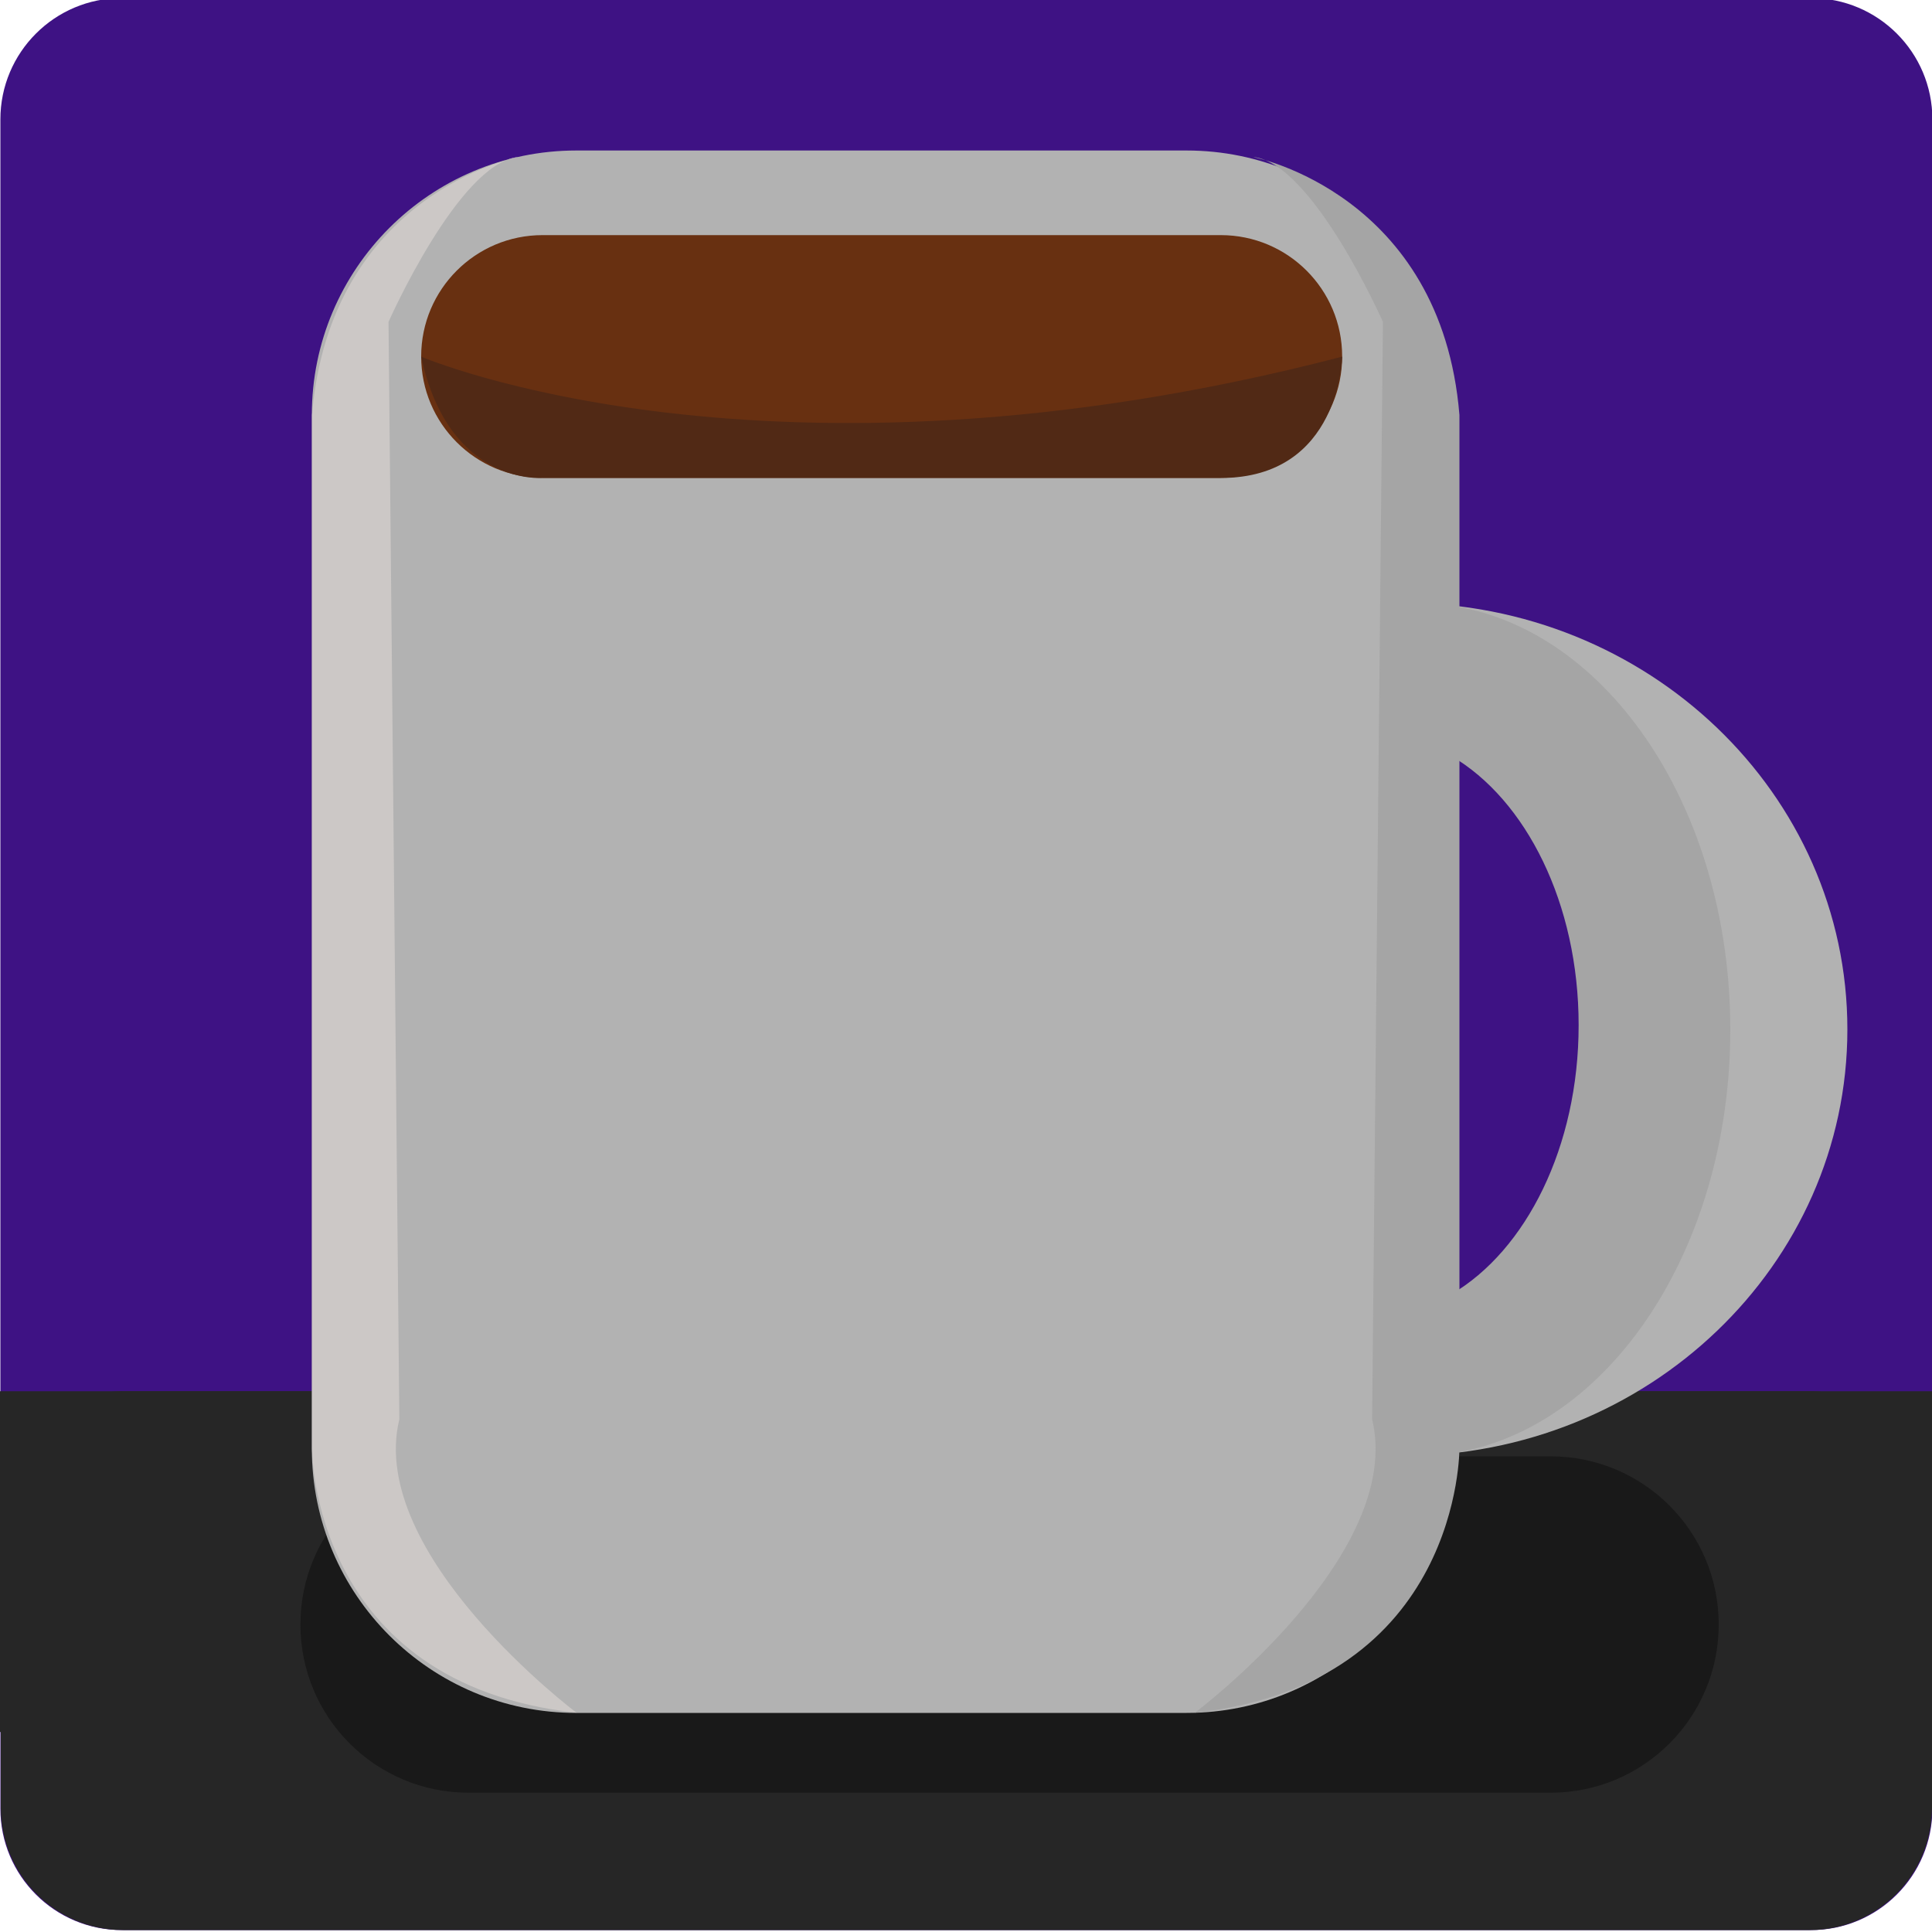
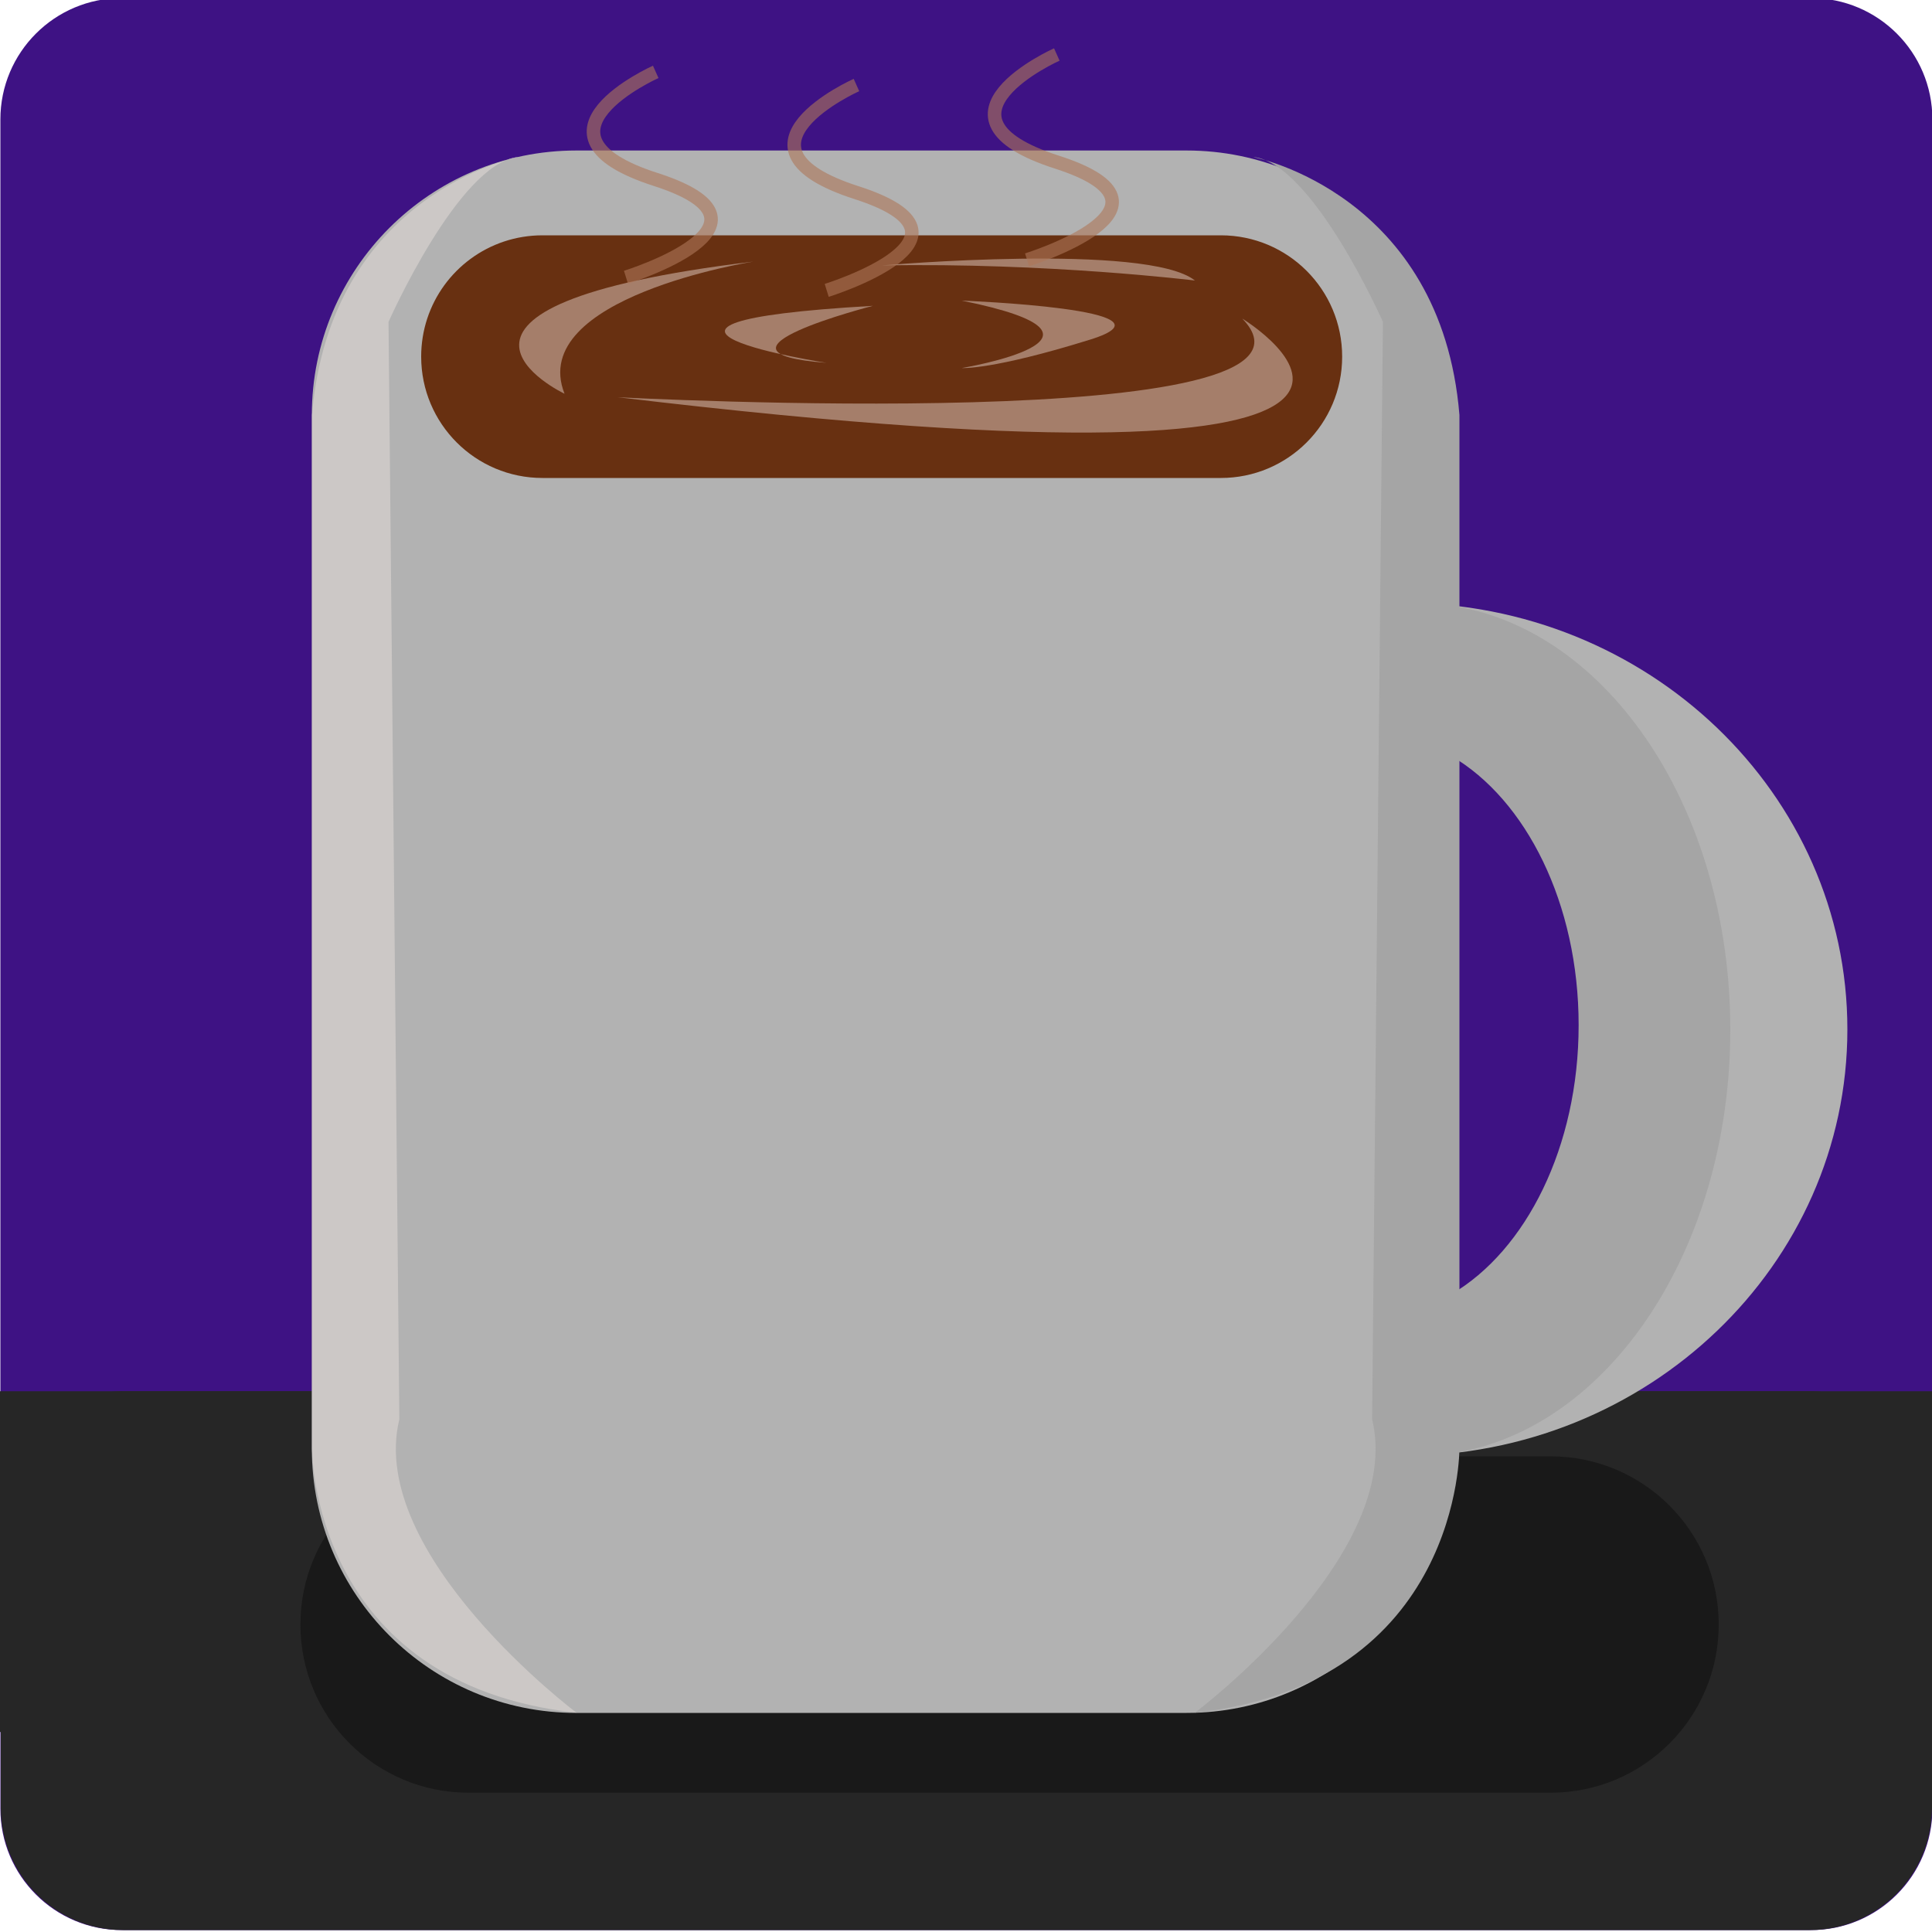
<svg xmlns="http://www.w3.org/2000/svg" id="icon_3" data-name="icon 3" viewBox="0 0 100 100">
  <defs>
    <style>
      .cls-1 {
        fill: #a5a5a5;
      }

      .cls-2 {
        fill: #ccc8c6;
      }

      .cls-3 {
+         fill: #a57e6a;
+       }
+ 
+       .cls-4 {
        fill: #262626;
      }

-       .cls-4 {
+       .cls-5 {
        fill: #3e1284;
      }

-       .cls-5 {
+       .cls-6 {
        fill: #683011;
      }

-       .cls-6 {
-         fill: #512915;
+       .cls-7 {
+         fill: none;
+         opacity: .6;
+         stroke: #ad7759;
+         stroke-miterlimit: 10;
+         stroke-width: .7px;
      }

-       .cls-7 {
+       .cls-8 {
        fill: #191919;
      }

-       .cls-8 {
+       .cls-9 {
        fill: #b2b2b2;
      }
    </style>
  </defs>
-   <rect class="cls-4" x=".02" y="-.1" width="100" height="100" rx="6.28" ry="6.28" />
-   <rect class="cls-3" y="72.01" width="100" height="17.64" />
-   <rect class="cls-3" x=".04" y="72.01" width="99.96" height="27.89" rx="6.33" ry="6.33" />
-   <rect class="cls-7" x="15.55" y="75.38" width="73.41" height="17.41" rx="8.7" ry="8.7" />
-   <rect class="cls-8" x="16.14" y="7.79" width="58.97" height="80.87" rx="13.69" ry="13.69" />
-   <path class="cls-8" d="M72.56,31.21c-1.66,0-3.28.18-4.85.5v6.37c.53-.06,1.07-.09,1.62-.09,8.37,0,15.15,6.75,15.15,15.07s-6.78,15.07-15.15,15.07c-.55,0-1.09-.03-1.62-.09v6.82c1.56.32,3.18.5,4.85.5,12.73,0,23.06-9.88,23.06-22.08s-10.32-22.08-23.06-22.08Z" />
-   <rect class="cls-5" x="21.8" y="12.17" width="47.67" height="12.56" rx="6.28" ry="6.28" />
+   <rect class="cls-5" x=".02" y="-.1" width="100" height="100" rx="6.28" ry="6.28" />
+   <rect class="cls-4" y="72.01" width="100" height="17.64" />
+   <rect class="cls-4" x=".04" y="72.01" width="99.96" height="27.89" rx="6.33" ry="6.33" />
+   <rect class="cls-8" x="15.55" y="75.38" width="73.41" height="17.41" rx="8.7" ry="8.7" />
+   <rect class="cls-9" x="16.14" y="7.79" width="58.97" height="80.87" rx="13.69" ry="13.69" />
+   <path class="cls-9" d="M72.56,31.21c-1.66,0-3.28.18-4.85.5v6.37c.53-.06,1.07-.09,1.62-.09,8.37,0,15.15,6.75,15.15,15.07s-6.78,15.07-15.15,15.07c-.55,0-1.09-.03-1.62-.09v6.82c1.56.32,3.18.5,4.85.5,12.73,0,23.06-9.88,23.06-22.08s-10.32-22.08-23.06-22.08Z" />
+   <path class="cls-6" d="M63.18,24.74H28.08c-3.47,0-6.28-2.81-6.28-6.28h0c0-.69.11-1.35.31-1.96.82-2.51,3.18-4.32,5.97-4.32h35.11c3.47,0,6.28,2.81,6.28,6.28h0c0,3.47-2.81,6.28-6.28,6.28Z" />
  <path class="cls-1" d="M75.12,31.35v7.78c3.87,2.26,6.59,7.64,6.59,13.93s-2.72,11.67-6.59,13.93v7.97c0,.09,0,.18,0,.27,8.12-1.21,14.44-10.57,14.44-21.94s-6.31-20.72-14.43-21.94Z" />
  <path class="cls-2" d="M26.78,8.14s-9.69,1.89-10.63,13.34v53.48s-.1,12.19,13.69,13.69c0,0-10.87-8.17-9.17-15.19l-.56-56.8s3.62-8.18,6.68-8.53Z" />
-   <path class="cls-6" d="M21.8,18.46s17.98,7.73,47.67,0c0,0-.09,6.28-6.28,6.28H28.08s-4.85.41-6.28-6.28Z" />
  <path class="cls-1" d="M64.91,8.14s9.69,1.89,10.63,13.34v53.48s.1,12.19-13.69,13.69c0,0,10.87-8.17,9.17-15.19l.56-56.8s-3.62-8.18-6.68-8.53Z" />
+   <path class="cls-3" d="M31.97,20.56s38.26,2.05,32.33-4.07c0,0,16.24,9.88-32.33,4.07Z" />
+   <path class="cls-3" d="M29.22,20.38s-9.52-4.51,9.77-6.84c0,0-11.74,1.85-9.77,6.84Z" />
+   <path class="cls-3" d="M45.63,13.74s13.76-1.19,16.22.78c0,0-7.64-.94-16.22-.78Z" />
+   <path class="cls-3" d="M49.78,15.56s11.72.44,6.64,2.02-6.64,1.47-6.64,1.47c0,0,9.46-1.58,0-3.49Z" />
+   <path class="cls-3" d="M42.78,18.78s-13.3-2.05,2.4-2.95c0,0-9.46,2.42-2.4,2.95Z" />
+   <path class="cls-7" d="M33.94,3.72s-7.25,3.24,0,5.57-1.54,5.06-1.54,5.06" />
+   <path class="cls-7" d="M44.33,4.4s-7.25,3.24,0,5.57-1.54,5.06-1.54,5.06" />
+   <path class="cls-7" d="M54.7,2.82s-7.25,3.24,0,5.57-1.54,5.06-1.54,5.06" />
</svg>
